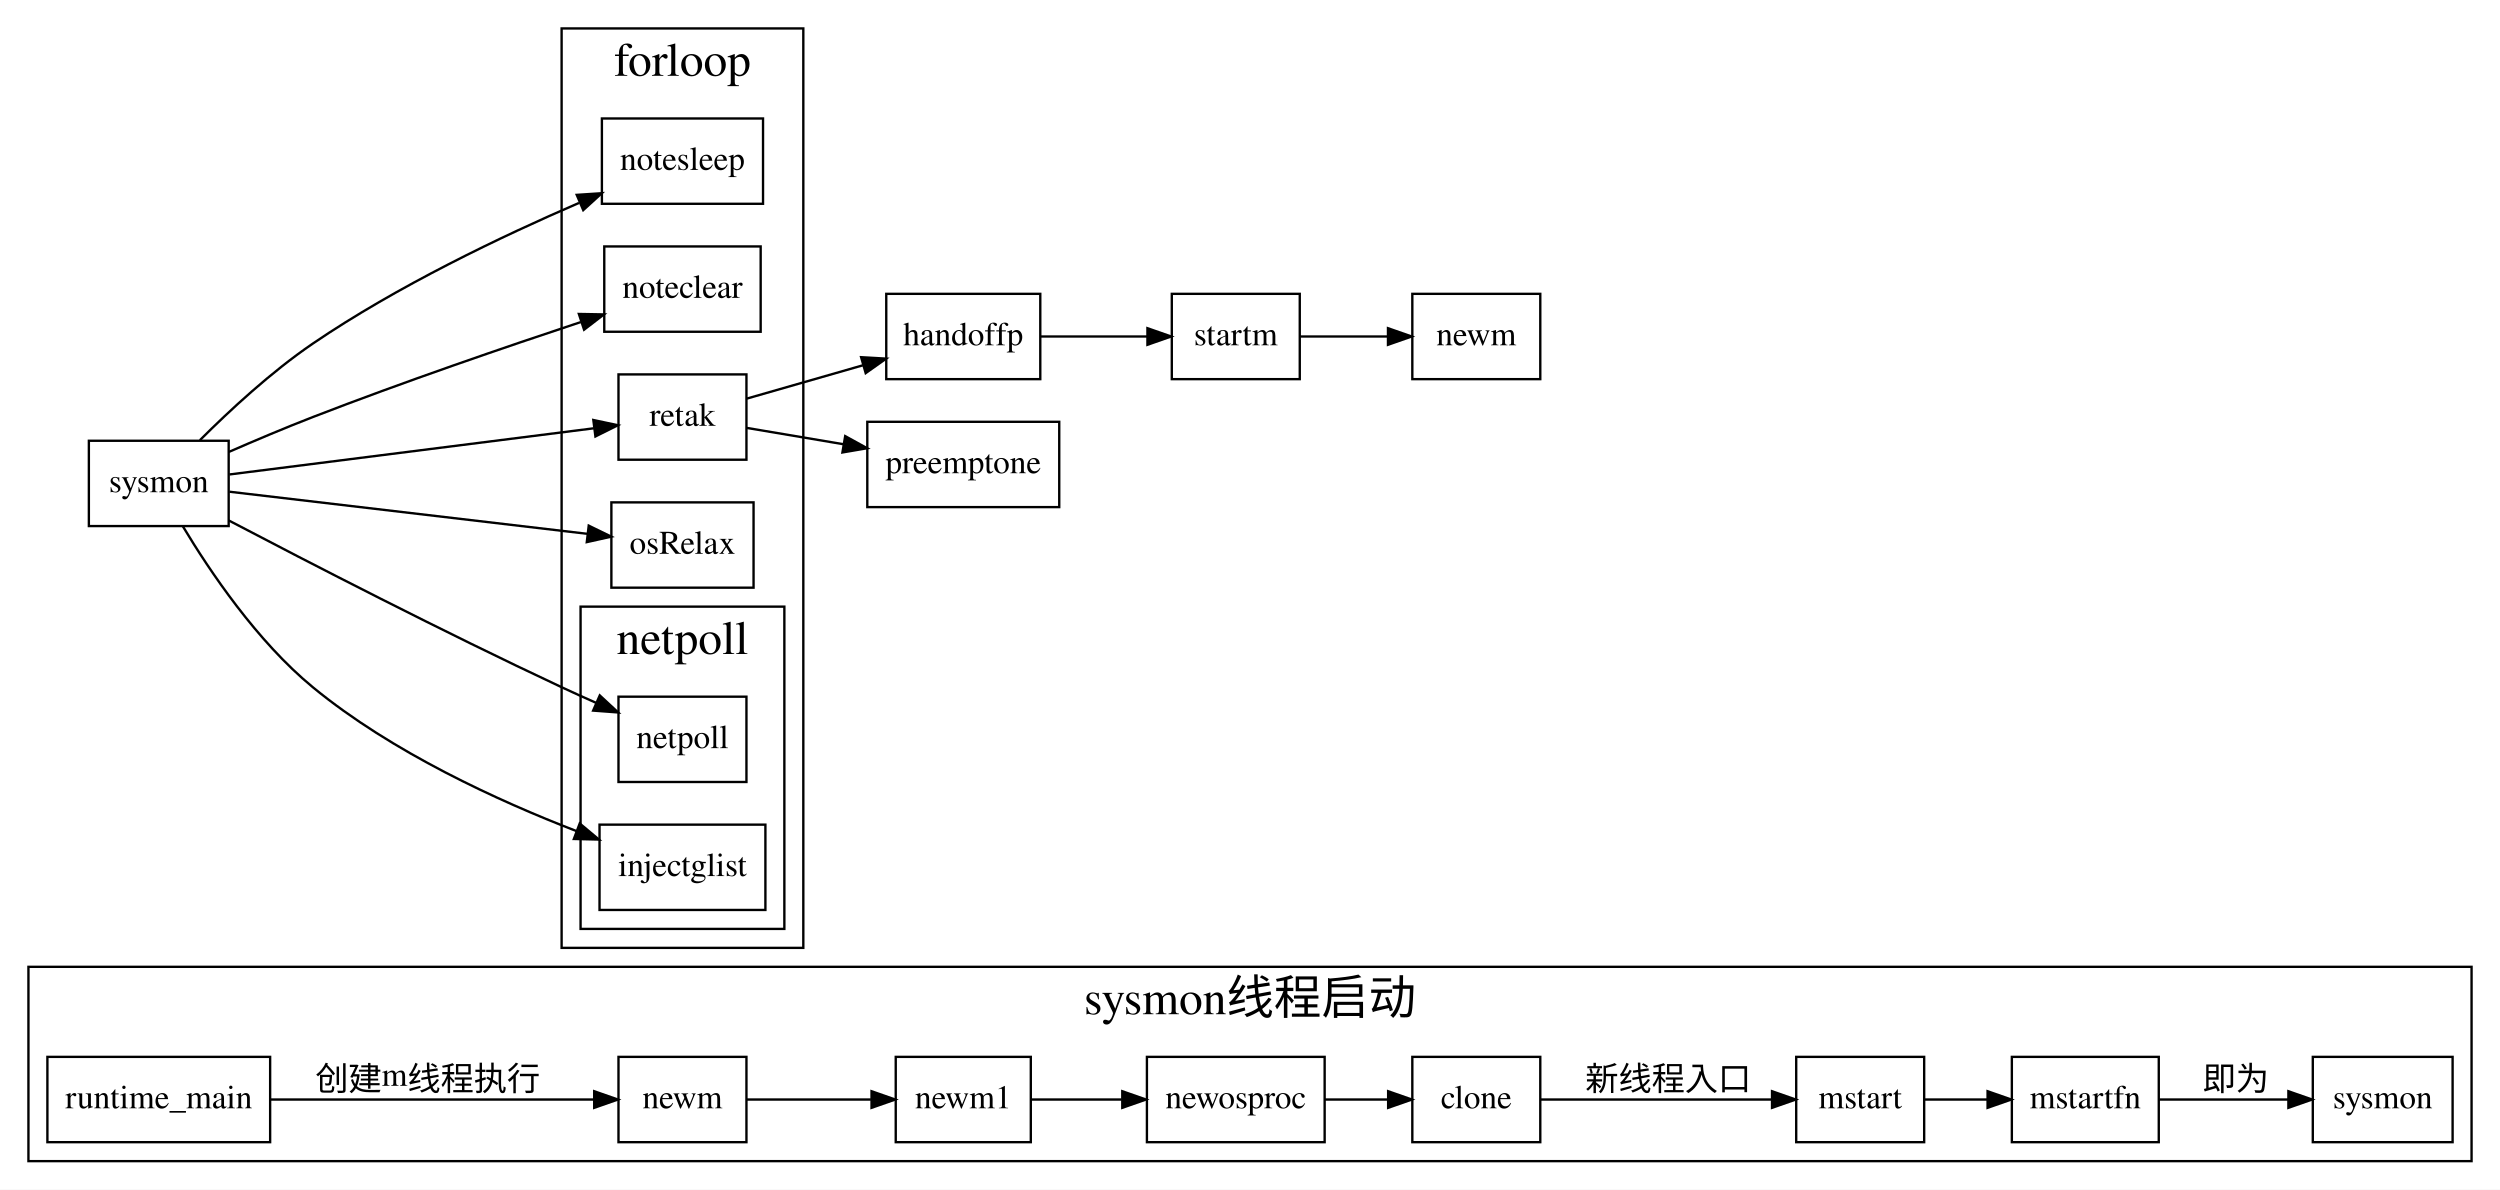
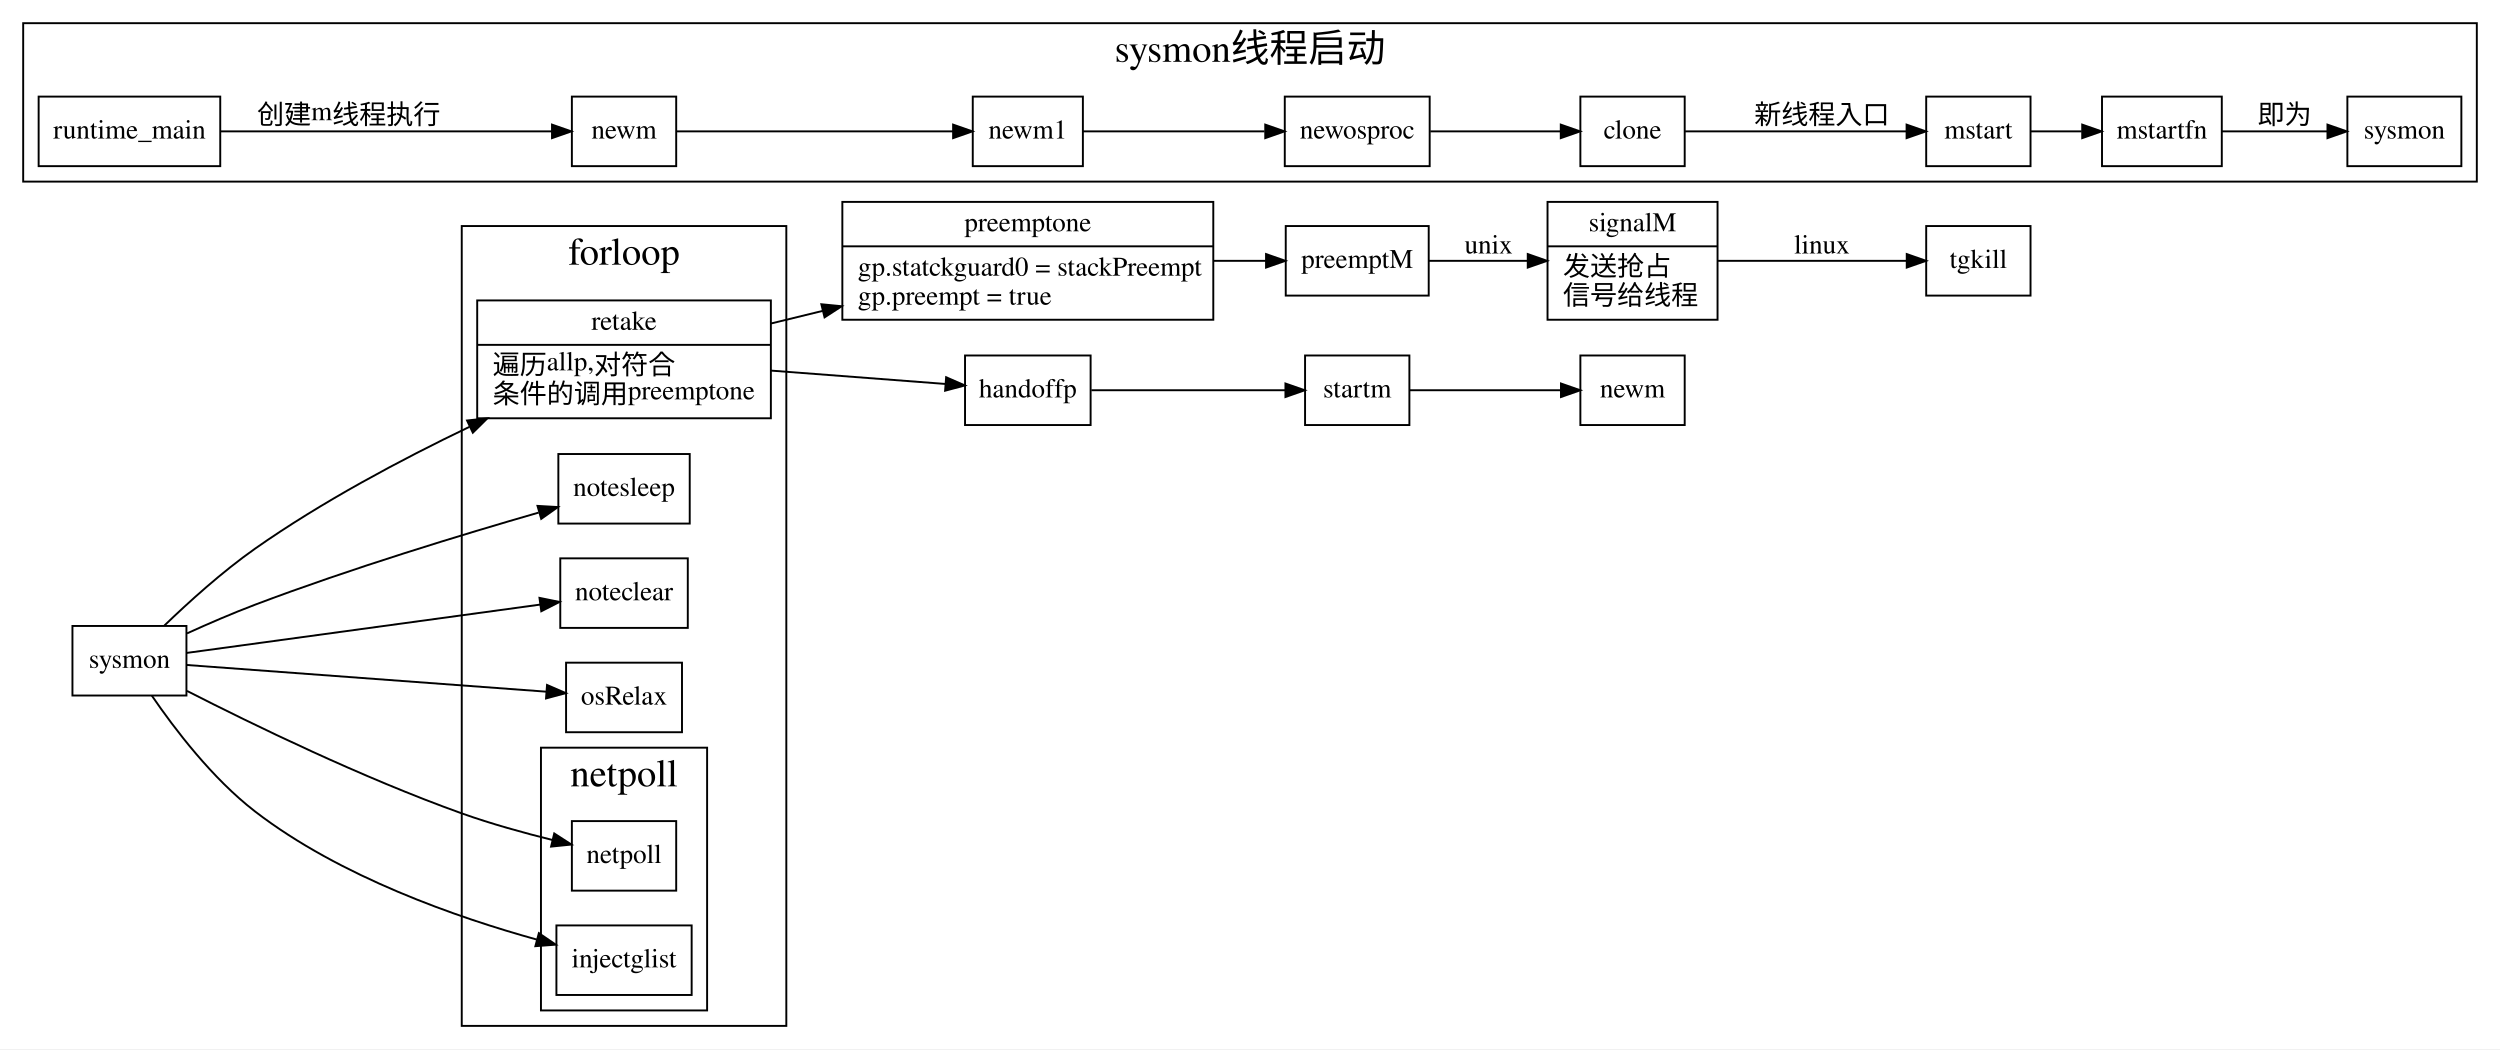
- <svg xmlns="http://www.w3.org/2000/svg" width="1055pt" height="502pt" viewBox="0.00 0.00 1055.00 502.00">
-   <g id="graph0" class="graph" transform="scale(1 1) rotate(0) translate(4 498)">
-     <polygon fill="#ffffff" stroke="transparent" points="-4,4 -4,-498 1051,-498 1051,4 -4,4" />
+ <svg xmlns="http://www.w3.org/2000/svg" width="1294pt" height="543pt" viewBox="0.00 0.00 1294.00 543.00">
+   <g id="graph0" class="graph" transform="scale(1 1) rotate(0) translate(4 539)">
+     <polygon fill="#ffffff" stroke="transparent" points="-4,4 -4,-539 1290,-539 1290,4 -4,4" />
    <g id="clust1" class="cluster">
-       <polygon fill="none" stroke="#000000" points="8,-8 8,-90 1039,-90 1039,-8 8,-8" />
-       <text text-anchor="middle" x="523.5" y="-70" font-family="Times,serif" font-size="20.00" fill="#000000">sysmon线程启动</text>
+       <polygon fill="none" stroke="#000000" points="8,-445 8,-527 1278,-527 1278,-445 8,-445" />
+       <text text-anchor="middle" x="643" y="-507" font-family="Times,serif" font-size="20.00" fill="#000000">sysmon线程启动</text>
    </g>
    <g id="clust2" class="cluster">
-       <polygon fill="none" stroke="#000000" points="233,-98 233,-486 335,-486 335,-98 233,-98" />
-       <text text-anchor="middle" x="284" y="-466" font-family="Times,serif" font-size="20.00" fill="#000000">forloop</text>
+       <polygon fill="none" stroke="#000000" points="235,-8 235,-422 403,-422 403,-8 235,-8" />
+       <text text-anchor="middle" x="319" y="-402" font-family="Times,serif" font-size="20.00" fill="#000000">forloop</text>
    </g>
    <g id="clust3" class="cluster">
-       <polygon fill="none" stroke="#000000" points="241,-106 241,-242 327,-242 327,-106 241,-106" />
-       <text text-anchor="middle" x="284" y="-222" font-family="Times,serif" font-size="20.00" fill="#000000">netpoll</text>
+       <polygon fill="none" stroke="#000000" points="276,-16 276,-152 362,-152 362,-16 276,-16" />
+       <text text-anchor="middle" x="319" y="-132" font-family="Times,serif" font-size="20.00" fill="#000000">netpoll</text>
    </g>
    <g id="node1" class="node">
-       <polygon fill="none" stroke="#000000" points="110,-52 16,-52 16,-16 110,-16 110,-52" />
-       <text text-anchor="middle" x="63" y="-30.3" font-family="Times,serif" font-size="14.00" fill="#000000">runtime_main</text>
+       <polygon fill="none" stroke="#000000" points="243,-322.5 243,-383.5 395,-383.5 395,-322.5 243,-322.5" />
+       <text text-anchor="middle" x="319" y="-368.3" font-family="Times,serif" font-size="14.00" fill="#000000">retake</text>
+       <polyline fill="none" stroke="#000000" points="243,-360.5 395,-360.5 " />
+       <text text-anchor="start" x="251" y="-345.3" font-family="Times,serif" font-size="14.00" fill="#000000">遍历allp,对符合</text>
+       <text text-anchor="start" x="251" y="-330.3" font-family="Times,serif" font-size="14.00" fill="#000000">条件的调用preemptone</text>
    </g>
    <g id="node2" class="node">
-       <polygon fill="none" stroke="#000000" points="311,-52 257,-52 257,-16 311,-16 311,-52" />
-       <text text-anchor="middle" x="284" y="-30.3" font-family="Times,serif" font-size="14.00" fill="#000000">newm</text>
+       <polygon fill="none" stroke="#000000" points="432,-373.5 432,-434.5 624,-434.5 624,-373.5 432,-373.5" />
+       <text text-anchor="middle" x="528" y="-419.3" font-family="Times,serif" font-size="14.00" fill="#000000">preemptone</text>
+       <polyline fill="none" stroke="#000000" points="432,-411.5 624,-411.5 " />
+       <text text-anchor="start" x="440" y="-396.3" font-family="Times,serif" font-size="14.00" fill="#000000">gp.statckguard0 = stackPreempt</text>
+       <text text-anchor="start" x="440" y="-381.3" font-family="Times,serif" font-size="14.00" fill="#000000"> gp.preempt = true</text>
+     </g>
+     <g id="edge14" class="edge">
+       <path fill="none" stroke="#000000" d="M395.045,-371.556C403.788,-373.69 412.818,-375.893 421.865,-378.101" />
+       <polygon fill="#000000" stroke="#000000" points="421.13,-381.524 431.675,-380.495 422.79,-374.724 421.13,-381.524" />
+     </g>
+     <g id="node17" class="node">
+       <polygon fill="none" stroke="#000000" points="560.5,-355 495.5,-355 495.5,-319 560.5,-319 560.5,-355" />
+       <text text-anchor="middle" x="528" y="-333.3" font-family="Times,serif" font-size="14.00" fill="#000000">handoffp</text>
+     </g>
+     <g id="edge15" class="edge">
+       <path fill="none" stroke="#000000" d="M395.045,-347.178C425.409,-344.854 459.243,-342.264 485.181,-340.278" />
+       <polygon fill="#000000" stroke="#000000" points="485.719,-343.747 495.423,-339.494 485.185,-336.768 485.719,-343.747" />
+     </g>
+     <g id="node18" class="node">
+       <polygon fill="none" stroke="#000000" points="735.5,-422 661.5,-422 661.5,-386 735.5,-386 735.5,-422" />
+       <text text-anchor="middle" x="698.5" y="-400.3" font-family="Times,serif" font-size="14.00" fill="#000000">preemptM</text>
+     </g>
+     <g id="edge16" class="edge">
+       <path fill="none" stroke="#000000" d="M624.212,-404C633.556,-404 642.721,-404 651.249,-404" />
+       <polygon fill="#000000" stroke="#000000" points="651.304,-407.5 661.304,-404 651.304,-400.5 651.304,-407.5" />
+     </g>
+     <g id="node3" class="node">
+       <polygon fill="none" stroke="#000000" points="110,-489 16,-489 16,-453 110,-453 110,-489" />
+       <text text-anchor="middle" x="63" y="-467.3" font-family="Times,serif" font-size="14.00" fill="#000000">runtime_main</text>
+     </g>
+     <g id="node4" class="node">
+       <polygon fill="none" stroke="#000000" points="346,-489 292,-489 292,-453 346,-453 346,-489" />
+       <text text-anchor="middle" x="319" y="-467.3" font-family="Times,serif" font-size="14.00" fill="#000000">newm</text>
    </g>
    <g id="edge1" class="edge">
-       <path fill="none" stroke="#000000" d="M110.139,-34C150.927,-34 209.11,-34 246.719,-34" />
-       <polygon fill="#000000" stroke="#000000" points="246.749,-37.5 256.749,-34 246.749,-30.5 246.749,-37.5" />
-       <text text-anchor="middle" x="176.5" y="-37.8" font-family="Times,serif" font-size="14.00" fill="#000000">创建m线程执行</text>
+       <path fill="none" stroke="#000000" d="M110.253,-471C159.71,-471 236.352,-471 281.717,-471" />
+       <polygon fill="#000000" stroke="#000000" points="281.721,-474.5 291.721,-471 281.721,-467.5 281.721,-474.5" />
+       <text text-anchor="middle" x="176.5" y="-474.8" font-family="Times,serif" font-size="14.00" fill="#000000">创建m线程执行</text>
    </g>
-     <g id="node3" class="node">
-       <polygon fill="none" stroke="#000000" points="431,-52 374,-52 374,-16 431,-16 431,-52" />
-       <text text-anchor="middle" x="402.5" y="-30.3" font-family="Times,serif" font-size="14.00" fill="#000000">newm1</text>
+     <g id="node5" class="node">
+       <polygon fill="none" stroke="#000000" points="556.5,-489 499.5,-489 499.5,-453 556.5,-453 556.5,-489" />
+       <text text-anchor="middle" x="528" y="-467.3" font-family="Times,serif" font-size="14.00" fill="#000000">newm1</text>
    </g>
    <g id="edge2" class="edge">
-       <path fill="none" stroke="#000000" d="M311.186,-34C326.691,-34 346.387,-34 363.515,-34" />
-       <polygon fill="#000000" stroke="#000000" points="363.787,-37.5 373.787,-34 363.787,-30.5 363.787,-37.5" />
+       <path fill="none" stroke="#000000" d="M346.323,-471C382.841,-471 447.767,-471 489.305,-471" />
+       <polygon fill="#000000" stroke="#000000" points="489.33,-474.5 499.33,-471 489.33,-467.5 489.33,-474.5" />
    </g>
-     <g id="node4" class="node">
-       <polygon fill="none" stroke="#000000" points="555,-52 480,-52 480,-16 555,-16 555,-52" />
-       <text text-anchor="middle" x="517.5" y="-30.3" font-family="Times,serif" font-size="14.00" fill="#000000">newosproc</text>
+     <g id="node6" class="node">
+       <polygon fill="none" stroke="#000000" points="736,-489 661,-489 661,-453 736,-453 736,-489" />
+       <text text-anchor="middle" x="698.5" y="-467.3" font-family="Times,serif" font-size="14.00" fill="#000000">newosproc</text>
    </g>
    <g id="edge3" class="edge">
-       <path fill="none" stroke="#000000" d="M431.223,-34C442.772,-34 456.407,-34 469.387,-34" />
-       <polygon fill="#000000" stroke="#000000" points="469.603,-37.5 479.603,-34 469.603,-30.5 469.603,-37.5" />
+       <path fill="none" stroke="#000000" d="M556.538,-471C582.148,-471 620.254,-471 650.54,-471" />
+       <polygon fill="#000000" stroke="#000000" points="650.894,-474.5 660.893,-471 650.893,-467.5 650.894,-474.5" />
    </g>
-     <g id="node5" class="node">
-       <polygon fill="none" stroke="#000000" points="646,-52 592,-52 592,-16 646,-16 646,-52" />
-       <text text-anchor="middle" x="619" y="-30.3" font-family="Times,serif" font-size="14.00" fill="#000000">clone</text>
+     <g id="node7" class="node">
+       <polygon fill="none" stroke="#000000" points="868,-489 814,-489 814,-453 868,-453 868,-489" />
+       <text text-anchor="middle" x="841" y="-467.3" font-family="Times,serif" font-size="14.00" fill="#000000">clone</text>
    </g>
    <g id="edge4" class="edge">
-       <path fill="none" stroke="#000000" d="M555.006,-34C563.678,-34 572.905,-34 581.574,-34" />
-       <polygon fill="#000000" stroke="#000000" points="581.796,-37.5 591.796,-34 581.796,-30.5 581.796,-37.5" />
+       <path fill="none" stroke="#000000" d="M736.313,-471C757.192,-471 783.025,-471 803.805,-471" />
+       <polygon fill="#000000" stroke="#000000" points="803.856,-474.5 813.856,-471 803.856,-467.5 803.856,-474.5" />
    </g>
-     <g id="node6" class="node">
-       <polygon fill="none" stroke="#000000" points="808,-52 754,-52 754,-16 808,-16 808,-52" />
-       <text text-anchor="middle" x="781" y="-30.3" font-family="Times,serif" font-size="14.00" fill="#000000">mstart</text>
+     <g id="node8" class="node">
+       <polygon fill="none" stroke="#000000" points="1047,-489 993,-489 993,-453 1047,-453 1047,-489" />
+       <text text-anchor="middle" x="1020" y="-467.3" font-family="Times,serif" font-size="14.00" fill="#000000">mstart</text>
    </g>
    <g id="edge5" class="edge">
-       <path fill="none" stroke="#000000" d="M646.115,-34C672.865,-34 713.966,-34 743.768,-34" />
-       <polygon fill="#000000" stroke="#000000" points="743.796,-37.5 753.796,-34 743.796,-30.5 743.796,-37.5" />
-       <text text-anchor="middle" x="700" y="-37.8" font-family="Times,serif" font-size="14.00" fill="#000000">新线程入口</text>
+       <path fill="none" stroke="#000000" d="M868.186,-471C898.765,-471 948.609,-471 982.787,-471" />
+       <polygon fill="#000000" stroke="#000000" points="982.852,-474.5 992.852,-471 982.852,-467.5 982.852,-474.5" />
+       <text text-anchor="middle" x="939" y="-474.8" font-family="Times,serif" font-size="14.00" fill="#000000">新线程入口</text>
    </g>
-     <g id="node7" class="node">
-       <polygon fill="none" stroke="#000000" points="907,-52 845,-52 845,-16 907,-16 907,-52" />
-       <text text-anchor="middle" x="876" y="-30.3" font-family="Times,serif" font-size="14.00" fill="#000000">mstartfn</text>
+     <g id="node9" class="node">
+       <polygon fill="none" stroke="#000000" points="1146,-489 1084,-489 1084,-453 1146,-453 1146,-489" />
+       <text text-anchor="middle" x="1115" y="-467.3" font-family="Times,serif" font-size="14.00" fill="#000000">mstartfn</text>
    </g>
    <g id="edge6" class="edge">
-       <path fill="none" stroke="#000000" d="M808.223,-34C816.42,-34 825.609,-34 834.511,-34" />
-       <polygon fill="#000000" stroke="#000000" points="834.754,-37.5 844.754,-34 834.754,-30.5 834.754,-37.5" />
+       <path fill="none" stroke="#000000" d="M1047.223,-471C1055.42,-471 1064.609,-471 1073.511,-471" />
+       <polygon fill="#000000" stroke="#000000" points="1073.754,-474.5 1083.754,-471 1073.754,-467.5 1073.754,-474.5" />
    </g>
-     <g id="node8" class="node">
-       <polygon fill="none" stroke="#000000" points="1031,-52 972,-52 972,-16 1031,-16 1031,-52" />
-       <text text-anchor="middle" x="1001.5" y="-30.3" font-family="Times,serif" font-size="14.00" fill="#000000">sysmon</text>
+     <g id="node10" class="node">
+       <polygon fill="none" stroke="#000000" points="1270,-489 1211,-489 1211,-453 1270,-453 1270,-489" />
+       <text text-anchor="middle" x="1240.5" y="-467.3" font-family="Times,serif" font-size="14.00" fill="#000000">sysmon</text>
    </g>
    <g id="edge7" class="edge">
-       <path fill="none" stroke="#000000" d="M907.023,-34C923.527,-34 944.005,-34 961.672,-34" />
-       <polygon fill="#000000" stroke="#000000" points="961.699,-37.5 971.699,-34 961.699,-30.5 961.699,-37.5" />
-       <text text-anchor="middle" x="939.5" y="-37.8" font-family="Times,serif" font-size="14.00" fill="#000000">即为</text>
+       <path fill="none" stroke="#000000" d="M1146.023,-471C1162.527,-471 1183.005,-471 1200.672,-471" />
+       <polygon fill="#000000" stroke="#000000" points="1200.699,-474.5 1210.699,-471 1200.699,-467.5 1200.699,-474.5" />
+       <text text-anchor="middle" x="1178.5" y="-474.8" font-family="Times,serif" font-size="14.00" fill="#000000">即为</text>
    </g>
-     <g id="node9" class="node">
-       <polygon fill="none" stroke="#000000" points="92.5,-312 33.5,-312 33.5,-276 92.5,-276 92.5,-312" />
-       <text text-anchor="middle" x="63" y="-290.3" font-family="Times,serif" font-size="14.00" fill="#000000">sysmon</text>
-     </g>
-     <g id="node10" class="node">
-       <polygon fill="none" stroke="#000000" points="318,-448 250,-448 250,-412 318,-412 318,-448" />
-       <text text-anchor="middle" x="284" y="-426.3" font-family="Times,serif" font-size="14.00" fill="#000000">notesleep</text>
+     <g id="node11" class="node">
+       <polygon fill="none" stroke="#000000" points="92.5,-215 33.5,-215 33.5,-179 92.5,-179 92.5,-215" />
+       <text text-anchor="middle" x="63" y="-193.3" font-family="Times,serif" font-size="14.00" fill="#000000">sysmon</text>
    </g>
    <g id="edge8" class="edge">
-       <path fill="none" stroke="#000000" d="M80.348,-312.236C92.831,-324.708 110.49,-341.077 128,-353 163.634,-377.262 208.028,-398.406 240.335,-412.367" />
-       <polygon fill="#000000" stroke="#000000" points="239.379,-415.764 249.951,-416.464 242.124,-409.324 239.379,-415.764" />
+       <path fill="none" stroke="#000000" d="M81.089,-215.223C93.625,-227.312 111.048,-243.085 128,-255 162.428,-279.198 203.642,-301.115 238.959,-318.055" />
+       <polygon fill="#000000" stroke="#000000" points="237.741,-321.351 248.276,-322.475 240.742,-315.027 237.741,-321.351" />
    </g>
-     <g id="node11" class="node">
-       <polygon fill="none" stroke="#000000" points="317,-394 251,-394 251,-358 317,-358 317,-394" />
-       <text text-anchor="middle" x="284" y="-372.3" font-family="Times,serif" font-size="14.00" fill="#000000">noteclear</text>
+     <g id="node12" class="node">
+       <polygon fill="none" stroke="#000000" points="353,-304 285,-304 285,-268 353,-268 353,-304" />
+       <text text-anchor="middle" x="319" y="-282.3" font-family="Times,serif" font-size="14.00" fill="#000000">notesleep</text>
    </g>
    <g id="edge9" class="edge">
-       <path fill="none" stroke="#000000" d="M92.581,-307.287C103.623,-312.102 116.315,-317.468 128,-322 165.855,-336.682 209.586,-351.651 241.097,-362.094" />
-       <polygon fill="#000000" stroke="#000000" points="240.283,-365.51 250.876,-365.319 242.475,-358.863 240.283,-365.51" />
+       <path fill="none" stroke="#000000" d="M92.795,-211.159C103.749,-216.134 116.328,-221.58 128,-226 177.531,-244.758 235.771,-262.443 274.801,-273.687" />
+       <polygon fill="#000000" stroke="#000000" points="274.208,-277.158 284.785,-276.544 276.133,-270.428 274.208,-277.158" />
    </g>
-     <g id="node12" class="node">
-       <polygon fill="none" stroke="#000000" points="311,-340 257,-340 257,-304 311,-304 311,-340" />
-       <text text-anchor="middle" x="284" y="-318.3" font-family="Times,serif" font-size="14.00" fill="#000000">retak</text>
+     <g id="node13" class="node">
+       <polygon fill="none" stroke="#000000" points="352,-250 286,-250 286,-214 352,-214 352,-250" />
+       <text text-anchor="middle" x="319" y="-228.3" font-family="Times,serif" font-size="14.00" fill="#000000">noteclear</text>
    </g>
    <g id="edge10" class="edge">
-       <path fill="none" stroke="#000000" d="M92.805,-297.776C132.642,-302.824 203.247,-311.769 246.608,-317.262" />
-       <polygon fill="#000000" stroke="#000000" points="246.385,-320.762 256.745,-318.547 247.264,-313.818 246.385,-320.762" />
+       <path fill="none" stroke="#000000" d="M92.617,-201.049C137.654,-207.207 223.61,-218.958 275.673,-226.076" />
+       <polygon fill="#000000" stroke="#000000" points="275.23,-229.548 285.612,-227.435 276.178,-222.613 275.23,-229.548" />
    </g>
-     <g id="node13" class="node">
-       <polygon fill="none" stroke="#000000" points="314,-286 254,-286 254,-250 314,-250 314,-286" />
-       <text text-anchor="middle" x="284" y="-264.3" font-family="Times,serif" font-size="14.00" fill="#000000">osRelax</text>
+     <g id="node14" class="node">
+       <polygon fill="none" stroke="#000000" points="349,-196 289,-196 289,-160 349,-160 349,-196" />
+       <text text-anchor="middle" x="319" y="-174.3" font-family="Times,serif" font-size="14.00" fill="#000000">osRelax</text>
    </g>
    <g id="edge11" class="edge">
-       <path fill="none" stroke="#000000" d="M92.805,-290.493C131.854,-285.899 200.464,-277.828 244.002,-272.706" />
-       <polygon fill="#000000" stroke="#000000" points="244.439,-276.178 253.961,-271.534 243.621,-269.226 244.439,-276.178" />
+       <path fill="none" stroke="#000000" d="M92.617,-194.802C138.545,-191.393 227.028,-184.826 278.724,-180.989" />
+       <polygon fill="#000000" stroke="#000000" points="279.145,-184.468 288.859,-180.237 278.627,-177.487 279.145,-184.468" />
    </g>
-     <g id="node14" class="node">
-       <polygon fill="none" stroke="#000000" points="311,-204 257,-204 257,-168 311,-168 311,-204" />
-       <text text-anchor="middle" x="284" y="-182.3" font-family="Times,serif" font-size="14.00" fill="#000000">netpoll</text>
+     <g id="node15" class="node">
+       <polygon fill="none" stroke="#000000" points="346,-114 292,-114 292,-78 346,-78 346,-114" />
+       <text text-anchor="middle" x="319" y="-92.3" font-family="Times,serif" font-size="14.00" fill="#000000">netpoll</text>
    </g>
    <g id="edge12" class="edge">
-       <path fill="none" stroke="#000000" d="M92.518,-278.376C126.214,-260.703 183.123,-231.347 233,-208 237.683,-205.808 242.642,-203.569 247.556,-201.398" />
-       <polygon fill="#000000" stroke="#000000" points="249.097,-204.545 256.865,-197.34 246.3,-198.128 249.097,-204.545" />
+       <path fill="none" stroke="#000000" d="M92.783,-181.382C126.564,-164.129 183.636,-136.364 235,-118 250.109,-112.598 267.175,-107.885 281.959,-104.222" />
+       <polygon fill="#000000" stroke="#000000" points="282.874,-107.602 291.777,-101.858 281.236,-100.796 282.874,-107.602" />
    </g>
-     <g id="node15" class="node">
-       <polygon fill="none" stroke="#000000" points="319,-150 249,-150 249,-114 319,-114 319,-150" />
-       <text text-anchor="middle" x="284" y="-128.3" font-family="Times,serif" font-size="14.00" fill="#000000">injectglist</text>
+     <g id="node16" class="node">
+       <polygon fill="none" stroke="#000000" points="354,-60 284,-60 284,-24 354,-24 354,-60" />
+       <text text-anchor="middle" x="319" y="-38.3" font-family="Times,serif" font-size="14.00" fill="#000000">injectglist</text>
    </g>
    <g id="edge13" class="edge">
-       <path fill="none" stroke="#000000" d="M73.175,-275.871C84.532,-256.948 104.442,-227.382 128,-208 161.349,-180.562 206.265,-160.022 239.336,-147.258" />
-       <polygon fill="#000000" stroke="#000000" points="240.638,-150.508 248.761,-143.707 238.169,-143.958 240.638,-150.508" />
+       <path fill="none" stroke="#000000" d="M74.585,-178.934C86.35,-161.728 105.94,-136.001 128,-119 171.952,-85.128 232.814,-64.025 273.927,-52.658" />
+       <polygon fill="#000000" stroke="#000000" points="274.922,-56.015 283.674,-50.043 273.108,-49.254 274.922,-56.015" />
    </g>
-     <g id="node16" class="node">
-       <polygon fill="none" stroke="#000000" points="435,-374 370,-374 370,-338 435,-338 435,-374" />
-       <text text-anchor="middle" x="402.5" y="-352.3" font-family="Times,serif" font-size="14.00" fill="#000000">handoffp</text>
+     <g id="node22" class="node">
+       <polygon fill="none" stroke="#000000" points="725.5,-355 671.5,-355 671.5,-319 725.5,-319 725.5,-355" />
+       <text text-anchor="middle" x="698.5" y="-333.3" font-family="Times,serif" font-size="14.00" fill="#000000">startm</text>
    </g>
-     <g id="edge14" class="edge">
-       <path fill="none" stroke="#000000" d="M311.186,-329.8C325.672,-333.957 343.818,-339.163 360.108,-343.837" />
-       <polygon fill="#000000" stroke="#000000" points="359.385,-347.271 369.963,-346.664 361.316,-340.542 359.385,-347.271" />
-     </g>
-     <g id="node17" class="node">
-       <polygon fill="none" stroke="#000000" points="443,-320 362,-320 362,-284 443,-284 443,-320" />
-       <text text-anchor="middle" x="402.5" y="-298.3" font-family="Times,serif" font-size="14.00" fill="#000000">preemptone</text>
-     </g>
-     <g id="edge15" class="edge">
-       <path fill="none" stroke="#000000" d="M311.186,-317.412C323.283,-315.37 337.931,-312.898 351.92,-310.537" />
-       <polygon fill="#000000" stroke="#000000" points="352.666,-313.96 361.944,-308.845 351.501,-307.058 352.666,-313.96" />
+     <g id="edge19" class="edge">
+       <path fill="none" stroke="#000000" d="M560.874,-337C589.613,-337 631.317,-337 661.276,-337" />
+       <polygon fill="#000000" stroke="#000000" points="661.342,-340.5 671.342,-337 661.342,-333.5 661.342,-340.5" />
    </g>
    <g id="node19" class="node">
-       <polygon fill="none" stroke="#000000" points="544.5,-374 490.5,-374 490.5,-338 544.5,-338 544.5,-374" />
-       <text text-anchor="middle" x="517.5" y="-352.3" font-family="Times,serif" font-size="14.00" fill="#000000">startm</text>
-     </g>
-     <g id="edge16" class="edge">
-       <path fill="none" stroke="#000000" d="M435.147,-356C449.147,-356 465.581,-356 480.07,-356" />
-       <polygon fill="#000000" stroke="#000000" points="480.215,-359.5 490.215,-356 480.215,-352.5 480.215,-359.5" />
-     </g>
-     <g id="node18" class="node">
-       <polygon fill="none" stroke="#000000" points="646,-374 592,-374 592,-338 646,-338 646,-374" />
-       <text text-anchor="middle" x="619" y="-352.3" font-family="Times,serif" font-size="14.00" fill="#000000">newm</text>
+       <polygon fill="none" stroke="#000000" points="797,-373.5 797,-434.5 885,-434.5 885,-373.5 797,-373.5" />
+       <text text-anchor="middle" x="841" y="-419.3" font-family="Times,serif" font-size="14.00" fill="#000000">signalM</text>
+       <polyline fill="none" stroke="#000000" points="797,-411.5 885,-411.5 " />
+       <text text-anchor="start" x="805" y="-396.3" font-family="Times,serif" font-size="14.00" fill="#000000">发送抢占</text>
+       <text text-anchor="start" x="805" y="-381.3" font-family="Times,serif" font-size="14.00" fill="#000000">信号给线程</text>
    </g>
    <g id="edge17" class="edge">
-       <path fill="none" stroke="#000000" d="M544.7,-356C555.964,-356 569.216,-356 581.386,-356" />
-       <polygon fill="#000000" stroke="#000000" points="581.725,-359.5 591.725,-356 581.725,-352.5 581.725,-359.5" />
+       <path fill="none" stroke="#000000" d="M735.568,-404C751.07,-404 769.402,-404 786.395,-404" />
+       <polygon fill="#000000" stroke="#000000" points="786.766,-407.5 796.765,-404 786.765,-400.5 786.766,-407.5" />
+       <text text-anchor="middle" x="766.5" y="-407.8" font-family="Times,serif" font-size="14.00" fill="#000000">unix</text>
+     </g>
+     <g id="node20" class="node">
+       <polygon fill="none" stroke="#000000" points="1047,-422 993,-422 993,-386 1047,-386 1047,-422" />
+       <text text-anchor="middle" x="1020" y="-400.3" font-family="Times,serif" font-size="14.00" fill="#000000">tgkill</text>
+     </g>
+     <g id="edge18" class="edge">
+       <path fill="none" stroke="#000000" d="M885.247,-404C915.174,-404 954.263,-404 982.628,-404" />
+       <polygon fill="#000000" stroke="#000000" points="982.932,-407.5 992.932,-404 982.932,-400.5 982.932,-407.5" />
+       <text text-anchor="middle" x="939" y="-407.8" font-family="Times,serif" font-size="14.00" fill="#000000">linux</text>
+     </g>
+     <g id="node21" class="node">
+       <polygon fill="none" stroke="#000000" points="868,-355 814,-355 814,-319 868,-319 868,-355" />
+       <text text-anchor="middle" x="841" y="-333.3" font-family="Times,serif" font-size="14.00" fill="#000000">newm</text>
+     </g>
+     <g id="edge20" class="edge">
+       <path fill="none" stroke="#000000" d="M725.639,-337C747.825,-337 779.42,-337 803.937,-337" />
+       <polygon fill="#000000" stroke="#000000" points="803.962,-340.5 813.962,-337 803.962,-333.5 803.962,-340.5" />
    </g>
  </g>
</svg>
